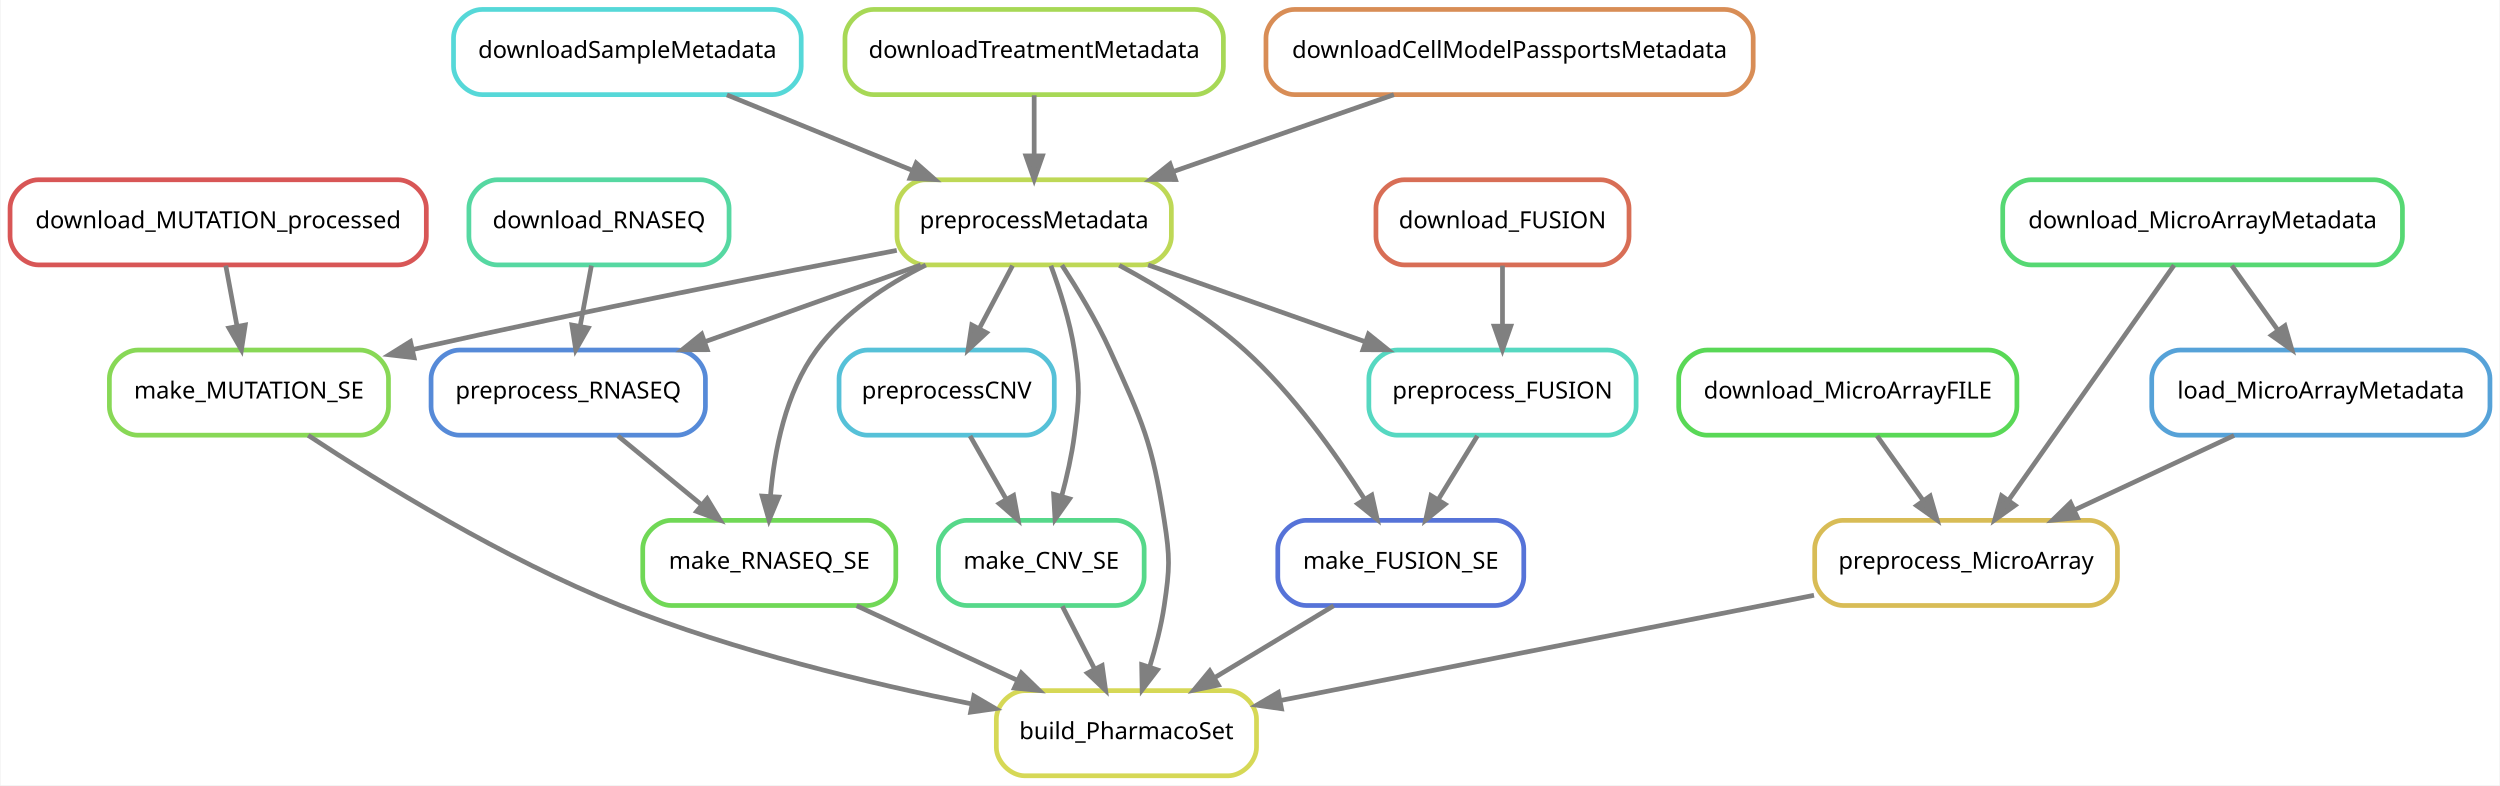
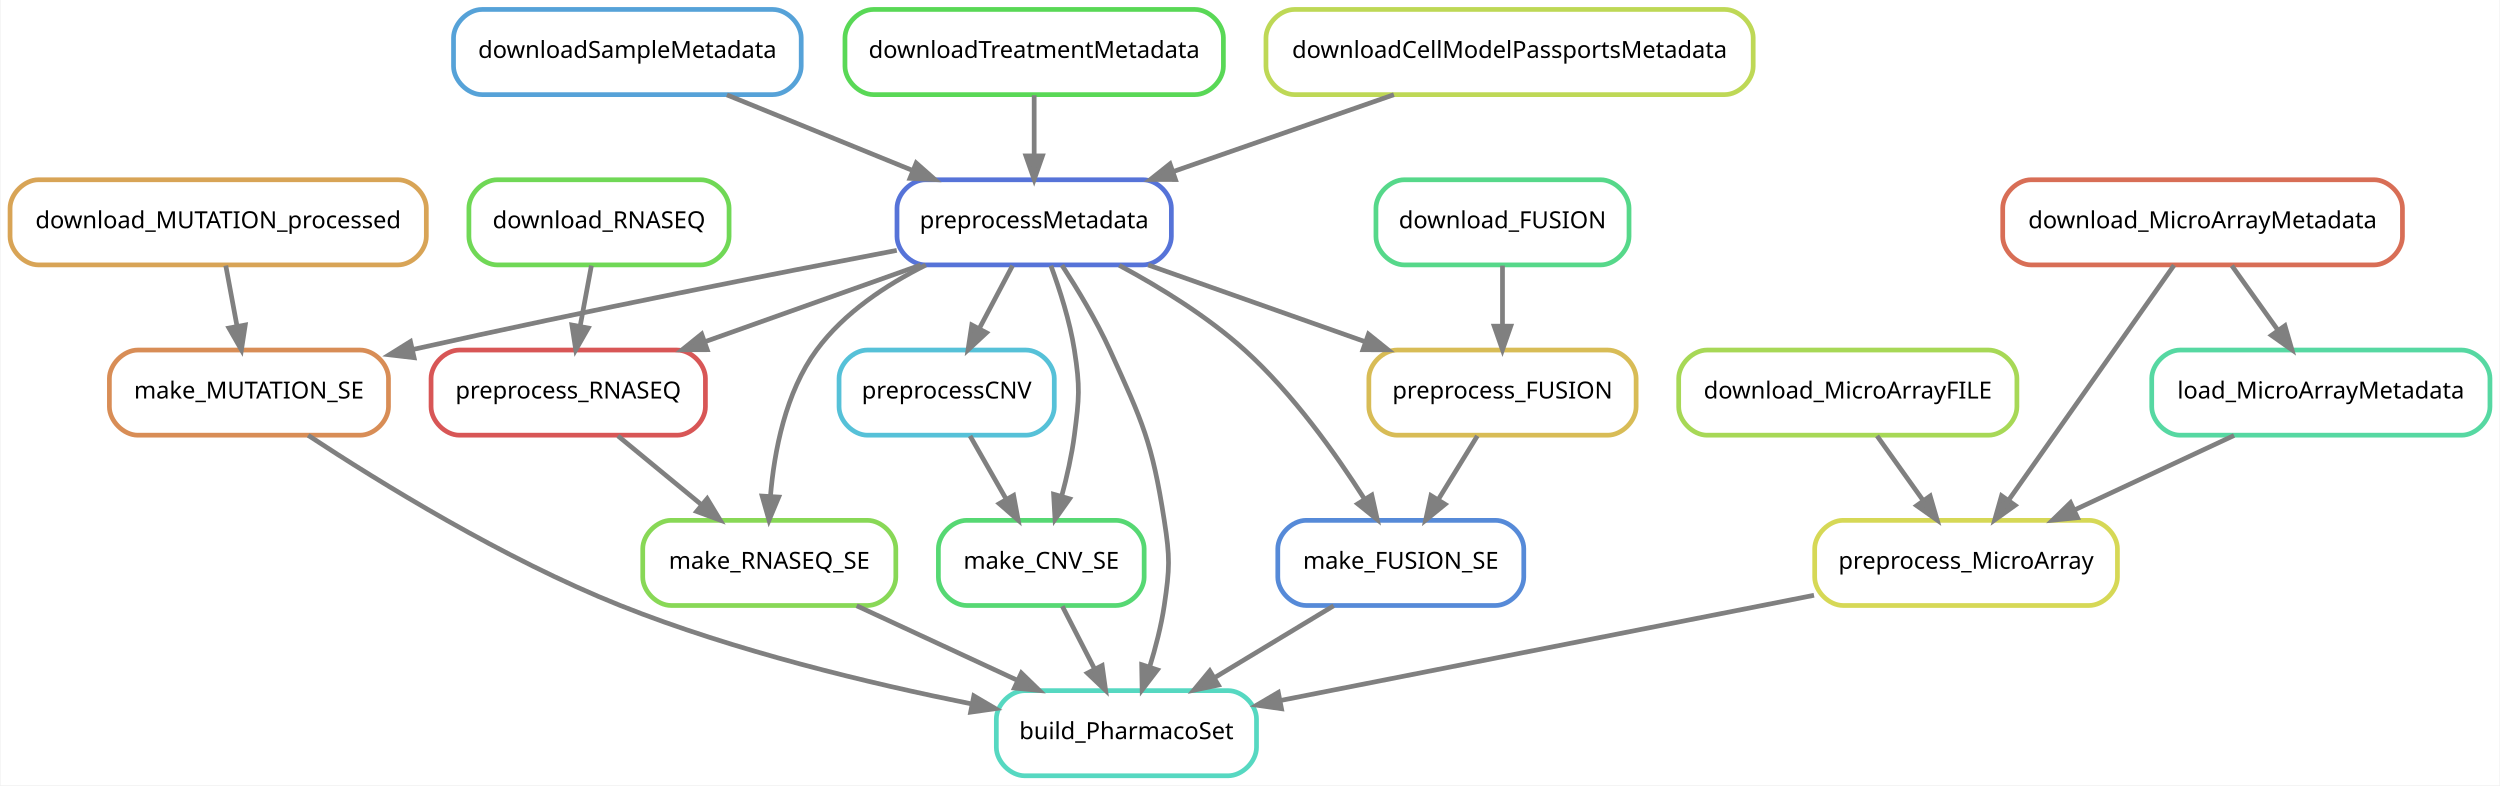
<svg xmlns="http://www.w3.org/2000/svg" width="1057pt" height="332pt" viewBox="0.00 0.00 1056.50 332.00">
  <g id="graph0" class="graph" transform="scale(1 1) rotate(0) translate(4 328)">
    <polygon fill="white" stroke="transparent" points="-4,4 -4,-328 1052.5,-328 1052.5,4 -4,4" />
    <g id="node1" class="node">
-       <path fill="none" stroke="#d6d856" stroke-width="2" d="M515,-36C515,-36 429,-36 429,-36 423,-36 417,-30 417,-24 417,-24 417,-12 417,-12 417,-6 423,0 429,0 429,0 515,0 515,0 521,0 527,-6 527,-12 527,-12 527,-24 527,-24 527,-30 521,-36 515,-36" />
+       <path fill="none" stroke="#56d8c1" stroke-width="2" d="M515,-36C515,-36 429,-36 429,-36 423,-36 417,-30 417,-24 417,-24 417,-12 417,-12 417,-6 423,0 429,0 429,0 515,0 515,0 521,0 527,-6 527,-12 527,-12 527,-24 527,-24 527,-30 521,-36 515,-36" />
      <text text-anchor="middle" x="472" y="-15.5" font-family="sans" font-size="10.00">build_PharmacoSet</text>
    </g>
    <g id="node2" class="node">
-       <path fill="none" stroke="#bed856" stroke-width="2" d="M479,-252C479,-252 387,-252 387,-252 381,-252 375,-246 375,-240 375,-240 375,-228 375,-228 375,-222 381,-216 387,-216 387,-216 479,-216 479,-216 485,-216 491,-222 491,-228 491,-228 491,-240 491,-240 491,-246 485,-252 479,-252" />
+       <path fill="none" stroke="#5673d8" stroke-width="2" d="M479,-252C479,-252 387,-252 387,-252 381,-252 375,-246 375,-240 375,-240 375,-228 375,-228 375,-222 381,-216 387,-216 387,-216 479,-216 479,-216 485,-216 491,-222 491,-228 491,-228 491,-240 491,-240 491,-246 485,-252 479,-252" />
      <text text-anchor="middle" x="433" y="-231.5" font-family="sans" font-size="10.00">preprocessMetadata</text>
    </g>
-     <g id="edge1" class="edge">
+     <g id="edge6" class="edge">
      <path fill="none" stroke="grey" stroke-width="2" d="M444.73,-215.9C451.31,-205.78 459.31,-192.53 465,-180 478.89,-149.41 482.83,-141.19 488,-108 490.46,-92.19 490.34,-87.83 488,-72 486.72,-63.35 484.33,-54.15 481.78,-45.89" />
      <polygon fill="grey" stroke="grey" stroke-width="2" points="485.1,-44.78 478.65,-36.37 478.45,-46.96 485.1,-44.78" />
    </g>
    <g id="node8" class="node">
-       <path fill="none" stroke="#88d856" stroke-width="2" d="M148,-180C148,-180 54,-180 54,-180 48,-180 42,-174 42,-168 42,-168 42,-156 42,-156 42,-150 48,-144 54,-144 54,-144 148,-144 148,-144 154,-144 160,-150 160,-156 160,-156 160,-168 160,-168 160,-174 154,-180 148,-180" />
+       <path fill="none" stroke="#d88d56" stroke-width="2" d="M148,-180C148,-180 54,-180 54,-180 48,-180 42,-174 42,-168 42,-168 42,-156 42,-156 42,-150 48,-144 54,-144 54,-144 148,-144 148,-144 154,-144 160,-150 160,-156 160,-156 160,-168 160,-168 160,-174 154,-180 148,-180" />
      <text text-anchor="middle" x="101" y="-159.5" font-family="sans" font-size="10.00">make_MUTATION_SE</text>
    </g>
-     <g id="edge12" class="edge">
+     <g id="edge11" class="edge">
      <path fill="none" stroke="grey" stroke-width="2" d="M374.9,-222.15C323.49,-212.36 246.23,-197.2 170.06,-180.19" />
      <polygon fill="grey" stroke="grey" stroke-width="2" points="170.82,-176.77 160.3,-178 169.29,-183.6 170.82,-176.77" />
    </g>
    <g id="node10" class="node">
-       <path fill="none" stroke="#70d856" stroke-width="2" d="M362.5,-108C362.5,-108 279.5,-108 279.5,-108 273.5,-108 267.5,-102 267.5,-96 267.5,-96 267.5,-84 267.5,-84 267.5,-78 273.5,-72 279.5,-72 279.5,-72 362.5,-72 362.5,-72 368.5,-72 374.5,-78 374.5,-84 374.5,-84 374.5,-96 374.5,-96 374.5,-102 368.5,-108 362.5,-108" />
+       <path fill="none" stroke="#88d856" stroke-width="2" d="M362.5,-108C362.5,-108 279.5,-108 279.5,-108 273.5,-108 267.5,-102 267.5,-96 267.5,-96 267.5,-84 267.5,-84 267.5,-78 273.5,-72 279.5,-72 279.5,-72 362.5,-72 362.5,-72 368.5,-72 374.5,-78 374.5,-84 374.5,-84 374.5,-96 374.5,-96 374.5,-102 368.5,-108 362.5,-108" />
      <text text-anchor="middle" x="321" y="-87.5" font-family="sans" font-size="10.00">make_RNASEQ_SE</text>
    </g>
    <g id="edge14" class="edge">
      <path fill="none" stroke="grey" stroke-width="2" d="M387.19,-215.94C370.35,-207.53 352.58,-195.74 341,-180 327.83,-162.11 323.09,-137.11 321.49,-118.16" />
      <polygon fill="grey" stroke="grey" stroke-width="2" points="324.98,-117.84 320.89,-108.07 317.99,-118.26 324.98,-117.84" />
    </g>
    <g id="node11" class="node">
-       <path fill="none" stroke="#568ad8" stroke-width="2" d="M282,-180C282,-180 190,-180 190,-180 184,-180 178,-174 178,-168 178,-168 178,-156 178,-156 178,-150 184,-144 190,-144 190,-144 282,-144 282,-144 288,-144 294,-150 294,-156 294,-156 294,-168 294,-168 294,-174 288,-180 282,-180" />
+       <path fill="none" stroke="#d85656" stroke-width="2" d="M282,-180C282,-180 190,-180 190,-180 184,-180 178,-174 178,-168 178,-168 178,-156 178,-156 178,-150 184,-144 190,-144 190,-144 282,-144 282,-144 288,-144 294,-150 294,-156 294,-156 294,-168 294,-168 294,-174 288,-180 282,-180" />
      <text text-anchor="middle" x="236" y="-159.5" font-family="sans" font-size="10.00">preprocess_RNASEQ</text>
    </g>
-     <g id="edge16" class="edge">
+     <g id="edge15" class="edge">
      <path fill="none" stroke="grey" stroke-width="2" d="M385.06,-215.97C357.53,-206.19 322.78,-193.84 293.76,-183.52" />
      <polygon fill="grey" stroke="grey" stroke-width="2" points="294.75,-180.16 284.15,-180.11 292.41,-186.76 294.75,-180.16" />
    </g>
    <g id="node13" class="node">
-       <path fill="none" stroke="#56d88a" stroke-width="2" d="M467.5,-108C467.5,-108 404.5,-108 404.5,-108 398.5,-108 392.5,-102 392.5,-96 392.5,-96 392.5,-84 392.5,-84 392.5,-78 398.5,-72 404.5,-72 404.5,-72 467.5,-72 467.5,-72 473.5,-72 479.5,-78 479.5,-84 479.5,-84 479.5,-96 479.5,-96 479.5,-102 473.5,-108 467.5,-108" />
+       <path fill="none" stroke="#56d873" stroke-width="2" d="M467.5,-108C467.5,-108 404.5,-108 404.5,-108 398.5,-108 392.5,-102 392.5,-96 392.5,-96 392.5,-84 392.5,-84 392.5,-78 398.5,-72 404.5,-72 404.5,-72 467.5,-72 467.5,-72 473.5,-72 479.5,-78 479.5,-84 479.5,-84 479.5,-96 479.5,-96 479.5,-102 473.5,-108 467.5,-108" />
      <text text-anchor="middle" x="436" y="-87.5" font-family="sans" font-size="10.00">make_CNV_SE</text>
    </g>
    <g id="edge17" class="edge">
      <path fill="none" stroke="grey" stroke-width="2" d="M440.07,-215.67C443.84,-205.47 448.09,-192.22 450,-180 452.47,-164.19 452.06,-159.87 450,-144 448.9,-135.51 446.84,-126.43 444.63,-118.24" />
      <polygon fill="grey" stroke="grey" stroke-width="2" points="447.95,-117.09 441.82,-108.44 441.22,-119.02 447.95,-117.09" />
    </g>
    <g id="node14" class="node">
      <path fill="none" stroke="#56c1d8" stroke-width="2" d="M429.5,-180C429.5,-180 362.5,-180 362.5,-180 356.5,-180 350.5,-174 350.5,-168 350.5,-168 350.5,-156 350.5,-156 350.5,-150 356.5,-144 362.5,-144 362.5,-144 429.5,-144 429.5,-144 435.5,-144 441.5,-150 441.5,-156 441.5,-156 441.5,-168 441.5,-168 441.5,-174 435.5,-180 429.5,-180" />
      <text text-anchor="middle" x="396" y="-159.5" font-family="sans" font-size="10.00">preprocessCNV</text>
    </g>
    <g id="edge19" class="edge">
      <path fill="none" stroke="grey" stroke-width="2" d="M423.85,-215.7C419.6,-207.64 414.44,-197.89 409.73,-188.98" />
      <polygon fill="grey" stroke="grey" stroke-width="2" points="412.81,-187.31 405.04,-180.1 406.62,-190.58 412.81,-187.31" />
    </g>
    <g id="node15" class="node">
-       <path fill="none" stroke="#5673d8" stroke-width="2" d="M628,-108C628,-108 548,-108 548,-108 542,-108 536,-102 536,-96 536,-96 536,-84 536,-84 536,-78 542,-72 548,-72 548,-72 628,-72 628,-72 634,-72 640,-78 640,-84 640,-84 640,-96 640,-96 640,-102 634,-108 628,-108" />
+       <path fill="none" stroke="#568ad8" stroke-width="2" d="M628,-108C628,-108 548,-108 548,-108 542,-108 536,-102 536,-96 536,-96 536,-84 536,-84 536,-78 542,-72 548,-72 548,-72 628,-72 628,-72 634,-72 640,-78 640,-84 640,-84 640,-96 640,-96 640,-102 634,-108 628,-108" />
      <text text-anchor="middle" x="588" y="-87.5" font-family="sans" font-size="10.00">make_FUSION_SE</text>
    </g>
    <g id="edge21" class="edge">
      <path fill="none" stroke="grey" stroke-width="2" d="M468.98,-215.81C486.12,-206.6 506.26,-194.23 522,-180 542.36,-161.6 560.52,-136.07 572.62,-117.07" />
      <polygon fill="grey" stroke="grey" stroke-width="2" points="575.74,-118.67 578.05,-108.33 569.8,-114.97 575.74,-118.67" />
    </g>
    <g id="node16" class="node">
-       <path fill="none" stroke="#56d8c1" stroke-width="2" d="M675.5,-180C675.5,-180 586.5,-180 586.5,-180 580.5,-180 574.5,-174 574.5,-168 574.5,-168 574.5,-156 574.5,-156 574.5,-150 580.5,-144 586.5,-144 586.5,-144 675.5,-144 675.5,-144 681.5,-144 687.5,-150 687.5,-156 687.5,-156 687.5,-168 687.5,-168 687.5,-174 681.5,-180 675.5,-180" />
+       <path fill="none" stroke="#d8bc56" stroke-width="2" d="M675.5,-180C675.5,-180 586.5,-180 586.5,-180 580.5,-180 574.5,-174 574.5,-168 574.5,-168 574.5,-156 574.5,-156 574.5,-150 580.5,-144 586.5,-144 586.5,-144 675.5,-144 675.5,-144 681.5,-144 687.5,-150 687.5,-156 687.5,-156 687.5,-168 687.5,-168 687.5,-174 681.5,-180 675.5,-180" />
      <text text-anchor="middle" x="631" y="-159.5" font-family="sans" font-size="10.00">preprocess_FUSION</text>
    </g>
    <g id="edge23" class="edge">
      <path fill="none" stroke="grey" stroke-width="2" d="M481.18,-215.97C508.85,-206.19 543.78,-193.84 572.95,-183.52" />
      <polygon fill="grey" stroke="grey" stroke-width="2" points="574.34,-186.74 582.6,-180.11 572.01,-180.14 574.34,-186.74" />
    </g>
    <g id="node3" class="node">
-       <path fill="none" stroke="#56d8d8" stroke-width="2" d="M322.5,-324C322.5,-324 199.5,-324 199.5,-324 193.5,-324 187.5,-318 187.5,-312 187.5,-312 187.5,-300 187.5,-300 187.5,-294 193.5,-288 199.5,-288 199.5,-288 322.5,-288 322.5,-288 328.5,-288 334.5,-294 334.5,-300 334.5,-300 334.5,-312 334.5,-312 334.5,-318 328.5,-324 322.5,-324" />
+       <path fill="none" stroke="#56a2d8" stroke-width="2" d="M322.5,-324C322.5,-324 199.5,-324 199.5,-324 193.5,-324 187.5,-318 187.5,-312 187.5,-312 187.5,-300 187.5,-300 187.5,-294 193.5,-288 199.5,-288 199.5,-288 322.5,-288 322.5,-288 328.5,-288 334.5,-294 334.5,-300 334.5,-300 334.5,-312 334.5,-312 334.5,-318 328.5,-324 322.5,-324" />
      <text text-anchor="middle" x="261" y="-303.5" font-family="sans" font-size="10.00">downloadSampleMetadata</text>
    </g>
-     <g id="edge8" class="edge">
+     <g id="edge7" class="edge">
      <path fill="none" stroke="grey" stroke-width="2" d="M303.08,-287.88C326.8,-278.22 356.62,-266.09 381.7,-255.88" />
      <polygon fill="grey" stroke="grey" stroke-width="2" points="383.12,-259.08 391.06,-252.07 380.48,-252.6 383.12,-259.08" />
    </g>
    <g id="node4" class="node">
-       <path fill="none" stroke="#a7d856" stroke-width="2" d="M501,-324C501,-324 365,-324 365,-324 359,-324 353,-318 353,-312 353,-312 353,-300 353,-300 353,-294 359,-288 365,-288 365,-288 501,-288 501,-288 507,-288 513,-294 513,-300 513,-300 513,-312 513,-312 513,-318 507,-324 501,-324" />
+       <path fill="none" stroke="#59d856" stroke-width="2" d="M501,-324C501,-324 365,-324 365,-324 359,-324 353,-318 353,-312 353,-312 353,-300 353,-300 353,-294 359,-288 365,-288 365,-288 501,-288 501,-288 507,-288 513,-294 513,-300 513,-300 513,-312 513,-312 513,-318 507,-324 501,-324" />
      <text text-anchor="middle" x="433" y="-303.5" font-family="sans" font-size="10.00">downloadTreatmentMetadata</text>
    </g>
-     <g id="edge7" class="edge">
+     <g id="edge8" class="edge">
      <path fill="none" stroke="grey" stroke-width="2" d="M433,-287.7C433,-279.98 433,-270.71 433,-262.11" />
      <polygon fill="grey" stroke="grey" stroke-width="2" points="436.5,-262.1 433,-252.1 429.5,-262.1 436.5,-262.1" />
    </g>
    <g id="node5" class="node">
-       <path fill="none" stroke="#d88d56" stroke-width="2" d="M725,-324C725,-324 543,-324 543,-324 537,-324 531,-318 531,-312 531,-312 531,-300 531,-300 531,-294 537,-288 543,-288 543,-288 725,-288 725,-288 731,-288 737,-294 737,-300 737,-300 737,-312 737,-312 737,-318 731,-324 725,-324" />
+       <path fill="none" stroke="#bed856" stroke-width="2" d="M725,-324C725,-324 543,-324 543,-324 537,-324 531,-318 531,-312 531,-312 531,-300 531,-300 531,-294 537,-288 543,-288 543,-288 725,-288 725,-288 731,-288 737,-294 737,-300 737,-300 737,-312 737,-312 737,-318 731,-324 725,-324" />
      <text text-anchor="middle" x="634" y="-303.5" font-family="sans" font-size="10.00">downloadCellModelPassportsMetadata</text>
    </g>
    <g id="edge9" class="edge">
      <path fill="none" stroke="grey" stroke-width="2" d="M585.09,-287.97C557,-278.19 521.54,-265.84 491.93,-255.52" />
      <polygon fill="grey" stroke="grey" stroke-width="2" points="492.73,-252.09 482.13,-252.11 490.43,-258.71 492.73,-252.09" />
    </g>
    <g id="node6" class="node">
-       <path fill="none" stroke="#56a2d8" stroke-width="2" d="M1036.5,-180C1036.5,-180 917.5,-180 917.5,-180 911.5,-180 905.5,-174 905.5,-168 905.5,-168 905.5,-156 905.5,-156 905.5,-150 911.5,-144 917.5,-144 917.5,-144 1036.5,-144 1036.5,-144 1042.5,-144 1048.5,-150 1048.5,-156 1048.5,-156 1048.5,-168 1048.5,-168 1048.5,-174 1042.5,-180 1036.5,-180" />
+       <path fill="none" stroke="#56d8a2" stroke-width="2" d="M1036.5,-180C1036.5,-180 917.5,-180 917.5,-180 911.5,-180 905.5,-174 905.5,-168 905.5,-168 905.5,-156 905.5,-156 905.5,-150 911.5,-144 917.5,-144 917.5,-144 1036.5,-144 1036.5,-144 1042.5,-144 1048.5,-150 1048.5,-156 1048.5,-156 1048.5,-168 1048.5,-168 1048.5,-174 1042.5,-180 1036.5,-180" />
      <text text-anchor="middle" x="977" y="-159.5" font-family="sans" font-size="10.00">load_MicroArrayMetadata</text>
    </g>
    <g id="node18" class="node">
-       <path fill="none" stroke="#d8bc56" stroke-width="2" d="M879,-108C879,-108 775,-108 775,-108 769,-108 763,-102 763,-96 763,-96 763,-84 763,-84 763,-78 769,-72 775,-72 775,-72 879,-72 879,-72 885,-72 891,-78 891,-84 891,-84 891,-96 891,-96 891,-102 885,-108 879,-108" />
+       <path fill="none" stroke="#d6d856" stroke-width="2" d="M879,-108C879,-108 775,-108 775,-108 769,-108 763,-102 763,-96 763,-96 763,-84 763,-84 763,-78 769,-72 775,-72 775,-72 879,-72 879,-72 885,-72 891,-78 891,-84 891,-84 891,-96 891,-96 891,-102 885,-108 879,-108" />
      <text text-anchor="middle" x="827" y="-87.5" font-family="sans" font-size="10.00">preprocess_MicroArray</text>
    </g>
-     <g id="edge25" class="edge">
+     <g id="edge26" class="edge">
      <path fill="none" stroke="grey" stroke-width="2" d="M940.31,-143.88C919.98,-134.39 894.53,-122.51 872.9,-112.42" />
      <polygon fill="grey" stroke="grey" stroke-width="2" points="874.12,-109.13 863.57,-108.07 871.16,-115.47 874.12,-109.13" />
    </g>
    <g id="node7" class="node">
-       <path fill="none" stroke="#56d873" stroke-width="2" d="M999.5,-252C999.5,-252 854.5,-252 854.5,-252 848.5,-252 842.5,-246 842.5,-240 842.5,-240 842.5,-228 842.5,-228 842.5,-222 848.5,-216 854.5,-216 854.5,-216 999.5,-216 999.5,-216 1005.5,-216 1011.5,-222 1011.5,-228 1011.5,-228 1011.5,-240 1011.5,-240 1011.5,-246 1005.5,-252 999.5,-252" />
+       <path fill="none" stroke="#d86e56" stroke-width="2" d="M999.5,-252C999.5,-252 854.5,-252 854.5,-252 848.5,-252 842.5,-246 842.5,-240 842.5,-240 842.5,-228 842.5,-228 842.5,-222 848.5,-216 854.5,-216 854.5,-216 999.5,-216 999.5,-216 1005.5,-216 1011.5,-222 1011.5,-228 1011.5,-228 1011.5,-240 1011.5,-240 1011.5,-246 1005.5,-252 999.5,-252" />
      <text text-anchor="middle" x="927" y="-231.5" font-family="sans" font-size="10.00">download_MicroArrayMetadata</text>
    </g>
    <g id="edge10" class="edge">
      <path fill="none" stroke="grey" stroke-width="2" d="M939.36,-215.7C945.23,-207.47 952.37,-197.48 958.84,-188.42" />
      <polygon fill="grey" stroke="grey" stroke-width="2" points="961.82,-190.28 964.78,-180.1 956.12,-186.21 961.82,-190.28" />
    </g>
-     <g id="edge24" class="edge">
+     <g id="edge25" class="edge">
      <path fill="none" stroke="grey" stroke-width="2" d="M914.94,-215.87C897.52,-191.14 865.2,-145.24 844.97,-116.51" />
      <polygon fill="grey" stroke="grey" stroke-width="2" points="847.72,-114.35 839.11,-108.19 842,-118.38 847.72,-114.35" />
    </g>
-     <g id="edge4" class="edge">
+     <g id="edge5" class="edge">
      <path fill="none" stroke="grey" stroke-width="2" d="M126.03,-143.94C156.15,-124.11 208.81,-91.6 258,-72 306.32,-52.74 363.66,-38.99 406.81,-30.33" />
      <polygon fill="grey" stroke="grey" stroke-width="2" points="407.49,-33.77 416.63,-28.4 406.14,-26.9 407.49,-33.77" />
    </g>
    <g id="node9" class="node">
-       <path fill="none" stroke="#d85656" stroke-width="2" d="M164,-252C164,-252 12,-252 12,-252 6,-252 0,-246 0,-240 0,-240 0,-228 0,-228 0,-222 6,-216 12,-216 12,-216 164,-216 164,-216 170,-216 176,-222 176,-228 176,-228 176,-240 176,-240 176,-246 170,-252 164,-252" />
+       <path fill="none" stroke="#d8a456" stroke-width="2" d="M164,-252C164,-252 12,-252 12,-252 6,-252 0,-246 0,-240 0,-240 0,-228 0,-228 0,-222 6,-216 12,-216 12,-216 164,-216 164,-216 170,-216 176,-222 176,-228 176,-228 176,-240 176,-240 176,-246 170,-252 164,-252" />
      <text text-anchor="middle" x="88" y="-231.5" font-family="sans" font-size="10.00">download_MUTATION_processed</text>
    </g>
-     <g id="edge11" class="edge">
+     <g id="edge12" class="edge">
      <path fill="none" stroke="grey" stroke-width="2" d="M91.21,-215.7C92.65,-207.98 94.37,-198.71 95.96,-190.11" />
      <polygon fill="grey" stroke="grey" stroke-width="2" points="99.44,-190.58 97.82,-180.1 92.56,-189.3 99.44,-190.58" />
    </g>
-     <g id="edge5" class="edge">
+     <g id="edge3" class="edge">
      <path fill="none" stroke="grey" stroke-width="2" d="M357.94,-71.88C378.49,-62.35 404.25,-50.41 426.09,-40.28" />
      <polygon fill="grey" stroke="grey" stroke-width="2" points="427.58,-43.45 435.18,-36.07 424.64,-37.1 427.58,-43.45" />
    </g>
    <g id="edge13" class="edge">
      <path fill="none" stroke="grey" stroke-width="2" d="M257.01,-143.7C267.72,-134.88 280.89,-124.03 292.5,-114.47" />
      <polygon fill="grey" stroke="grey" stroke-width="2" points="294.74,-117.16 300.23,-108.1 290.29,-111.76 294.74,-117.16" />
    </g>
    <g id="node12" class="node">
-       <path fill="none" stroke="#56d8a2" stroke-width="2" d="M292,-252C292,-252 206,-252 206,-252 200,-252 194,-246 194,-240 194,-240 194,-228 194,-228 194,-222 200,-216 206,-216 206,-216 292,-216 292,-216 298,-216 304,-222 304,-228 304,-228 304,-240 304,-240 304,-246 298,-252 292,-252" />
+       <path fill="none" stroke="#70d856" stroke-width="2" d="M292,-252C292,-252 206,-252 206,-252 200,-252 194,-246 194,-240 194,-240 194,-228 194,-228 194,-222 200,-216 206,-216 206,-216 292,-216 292,-216 298,-216 304,-222 304,-228 304,-228 304,-240 304,-240 304,-246 298,-252 292,-252" />
      <text text-anchor="middle" x="249" y="-231.5" font-family="sans" font-size="10.00">download_RNASEQ</text>
    </g>
-     <g id="edge15" class="edge">
+     <g id="edge16" class="edge">
      <path fill="none" stroke="grey" stroke-width="2" d="M245.79,-215.7C244.35,-207.98 242.63,-198.71 241.04,-190.11" />
      <polygon fill="grey" stroke="grey" stroke-width="2" points="244.44,-189.3 239.18,-180.1 237.56,-190.58 244.44,-189.3" />
    </g>
-     <g id="edge3" class="edge">
+     <g id="edge1" class="edge">
      <path fill="none" stroke="grey" stroke-width="2" d="M444.9,-71.7C449,-63.73 453.95,-54.1 458.49,-45.26" />
      <polygon fill="grey" stroke="grey" stroke-width="2" points="461.74,-46.6 463.2,-36.1 455.52,-43.4 461.74,-46.6" />
    </g>
    <g id="edge18" class="edge">
      <path fill="none" stroke="grey" stroke-width="2" d="M405.89,-143.7C410.49,-135.64 416.06,-125.89 421.15,-116.98" />
      <polygon fill="grey" stroke="grey" stroke-width="2" points="424.3,-118.52 426.23,-108.1 418.23,-115.05 424.3,-118.52" />
    </g>
-     <g id="edge6" class="edge">
+     <g id="edge4" class="edge">
      <path fill="none" stroke="grey" stroke-width="2" d="M559.62,-71.88C544.46,-62.72 525.59,-51.34 509.26,-41.48" />
      <polygon fill="grey" stroke="grey" stroke-width="2" points="510.86,-38.36 500.49,-36.19 507.24,-44.35 510.86,-38.36" />
    </g>
    <g id="edge20" class="edge">
      <path fill="none" stroke="grey" stroke-width="2" d="M620.37,-143.7C615.37,-135.56 609.31,-125.69 603.79,-116.7" />
      <polygon fill="grey" stroke="grey" stroke-width="2" points="606.72,-114.79 598.51,-108.1 600.76,-118.46 606.72,-114.79" />
    </g>
    <g id="node17" class="node">
-       <path fill="none" stroke="#d86e56" stroke-width="2" d="M672.5,-252C672.5,-252 589.5,-252 589.5,-252 583.5,-252 577.5,-246 577.5,-240 577.5,-240 577.5,-228 577.5,-228 577.5,-222 583.5,-216 589.5,-216 589.5,-216 672.5,-216 672.5,-216 678.5,-216 684.5,-222 684.5,-228 684.5,-228 684.5,-240 684.5,-240 684.5,-246 678.5,-252 672.5,-252" />
+       <path fill="none" stroke="#56d88a" stroke-width="2" d="M672.5,-252C672.5,-252 589.5,-252 589.5,-252 583.5,-252 577.5,-246 577.5,-240 577.5,-240 577.5,-228 577.5,-228 577.5,-222 583.5,-216 589.5,-216 589.5,-216 672.5,-216 672.5,-216 678.5,-216 684.5,-222 684.5,-228 684.5,-228 684.5,-240 684.5,-240 684.5,-246 678.5,-252 672.5,-252" />
      <text text-anchor="middle" x="631" y="-231.5" font-family="sans" font-size="10.00">download_FUSION</text>
    </g>
    <g id="edge22" class="edge">
      <path fill="none" stroke="grey" stroke-width="2" d="M631,-215.7C631,-207.98 631,-198.71 631,-190.11" />
      <polygon fill="grey" stroke="grey" stroke-width="2" points="634.5,-190.1 631,-180.1 627.5,-190.1 634.5,-190.1" />
    </g>
    <g id="edge2" class="edge">
      <path fill="none" stroke="grey" stroke-width="2" d="M762.71,-76.32C698.8,-63.72 601.27,-44.49 537.08,-31.83" />
      <polygon fill="grey" stroke="grey" stroke-width="2" points="537.56,-28.36 527.07,-29.86 536.21,-35.23 537.56,-28.36" />
    </g>
    <g id="node19" class="node">
-       <path fill="none" stroke="#59d856" stroke-width="2" d="M836.5,-180C836.5,-180 717.5,-180 717.5,-180 711.5,-180 705.5,-174 705.5,-168 705.5,-168 705.5,-156 705.5,-156 705.5,-150 711.5,-144 717.5,-144 717.5,-144 836.5,-144 836.5,-144 842.5,-144 848.5,-150 848.5,-156 848.5,-156 848.5,-168 848.5,-168 848.5,-174 842.5,-180 836.5,-180" />
+       <path fill="none" stroke="#a7d856" stroke-width="2" d="M836.5,-180C836.5,-180 717.5,-180 717.5,-180 711.5,-180 705.5,-174 705.5,-168 705.5,-168 705.5,-156 705.5,-156 705.5,-150 711.5,-144 717.5,-144 717.5,-144 836.5,-144 836.5,-144 842.5,-144 848.5,-150 848.5,-156 848.5,-156 848.5,-168 848.5,-168 848.5,-174 842.5,-180 836.5,-180" />
      <text text-anchor="middle" x="777" y="-159.5" font-family="sans" font-size="10.00">download_MicroArrayFILE</text>
    </g>
-     <g id="edge26" class="edge">
+     <g id="edge24" class="edge">
      <path fill="none" stroke="grey" stroke-width="2" d="M789.36,-143.7C795.23,-135.47 802.37,-125.48 808.84,-116.42" />
      <polygon fill="grey" stroke="grey" stroke-width="2" points="811.82,-118.28 814.78,-108.1 806.12,-114.21 811.82,-118.28" />
    </g>
  </g>
</svg>
